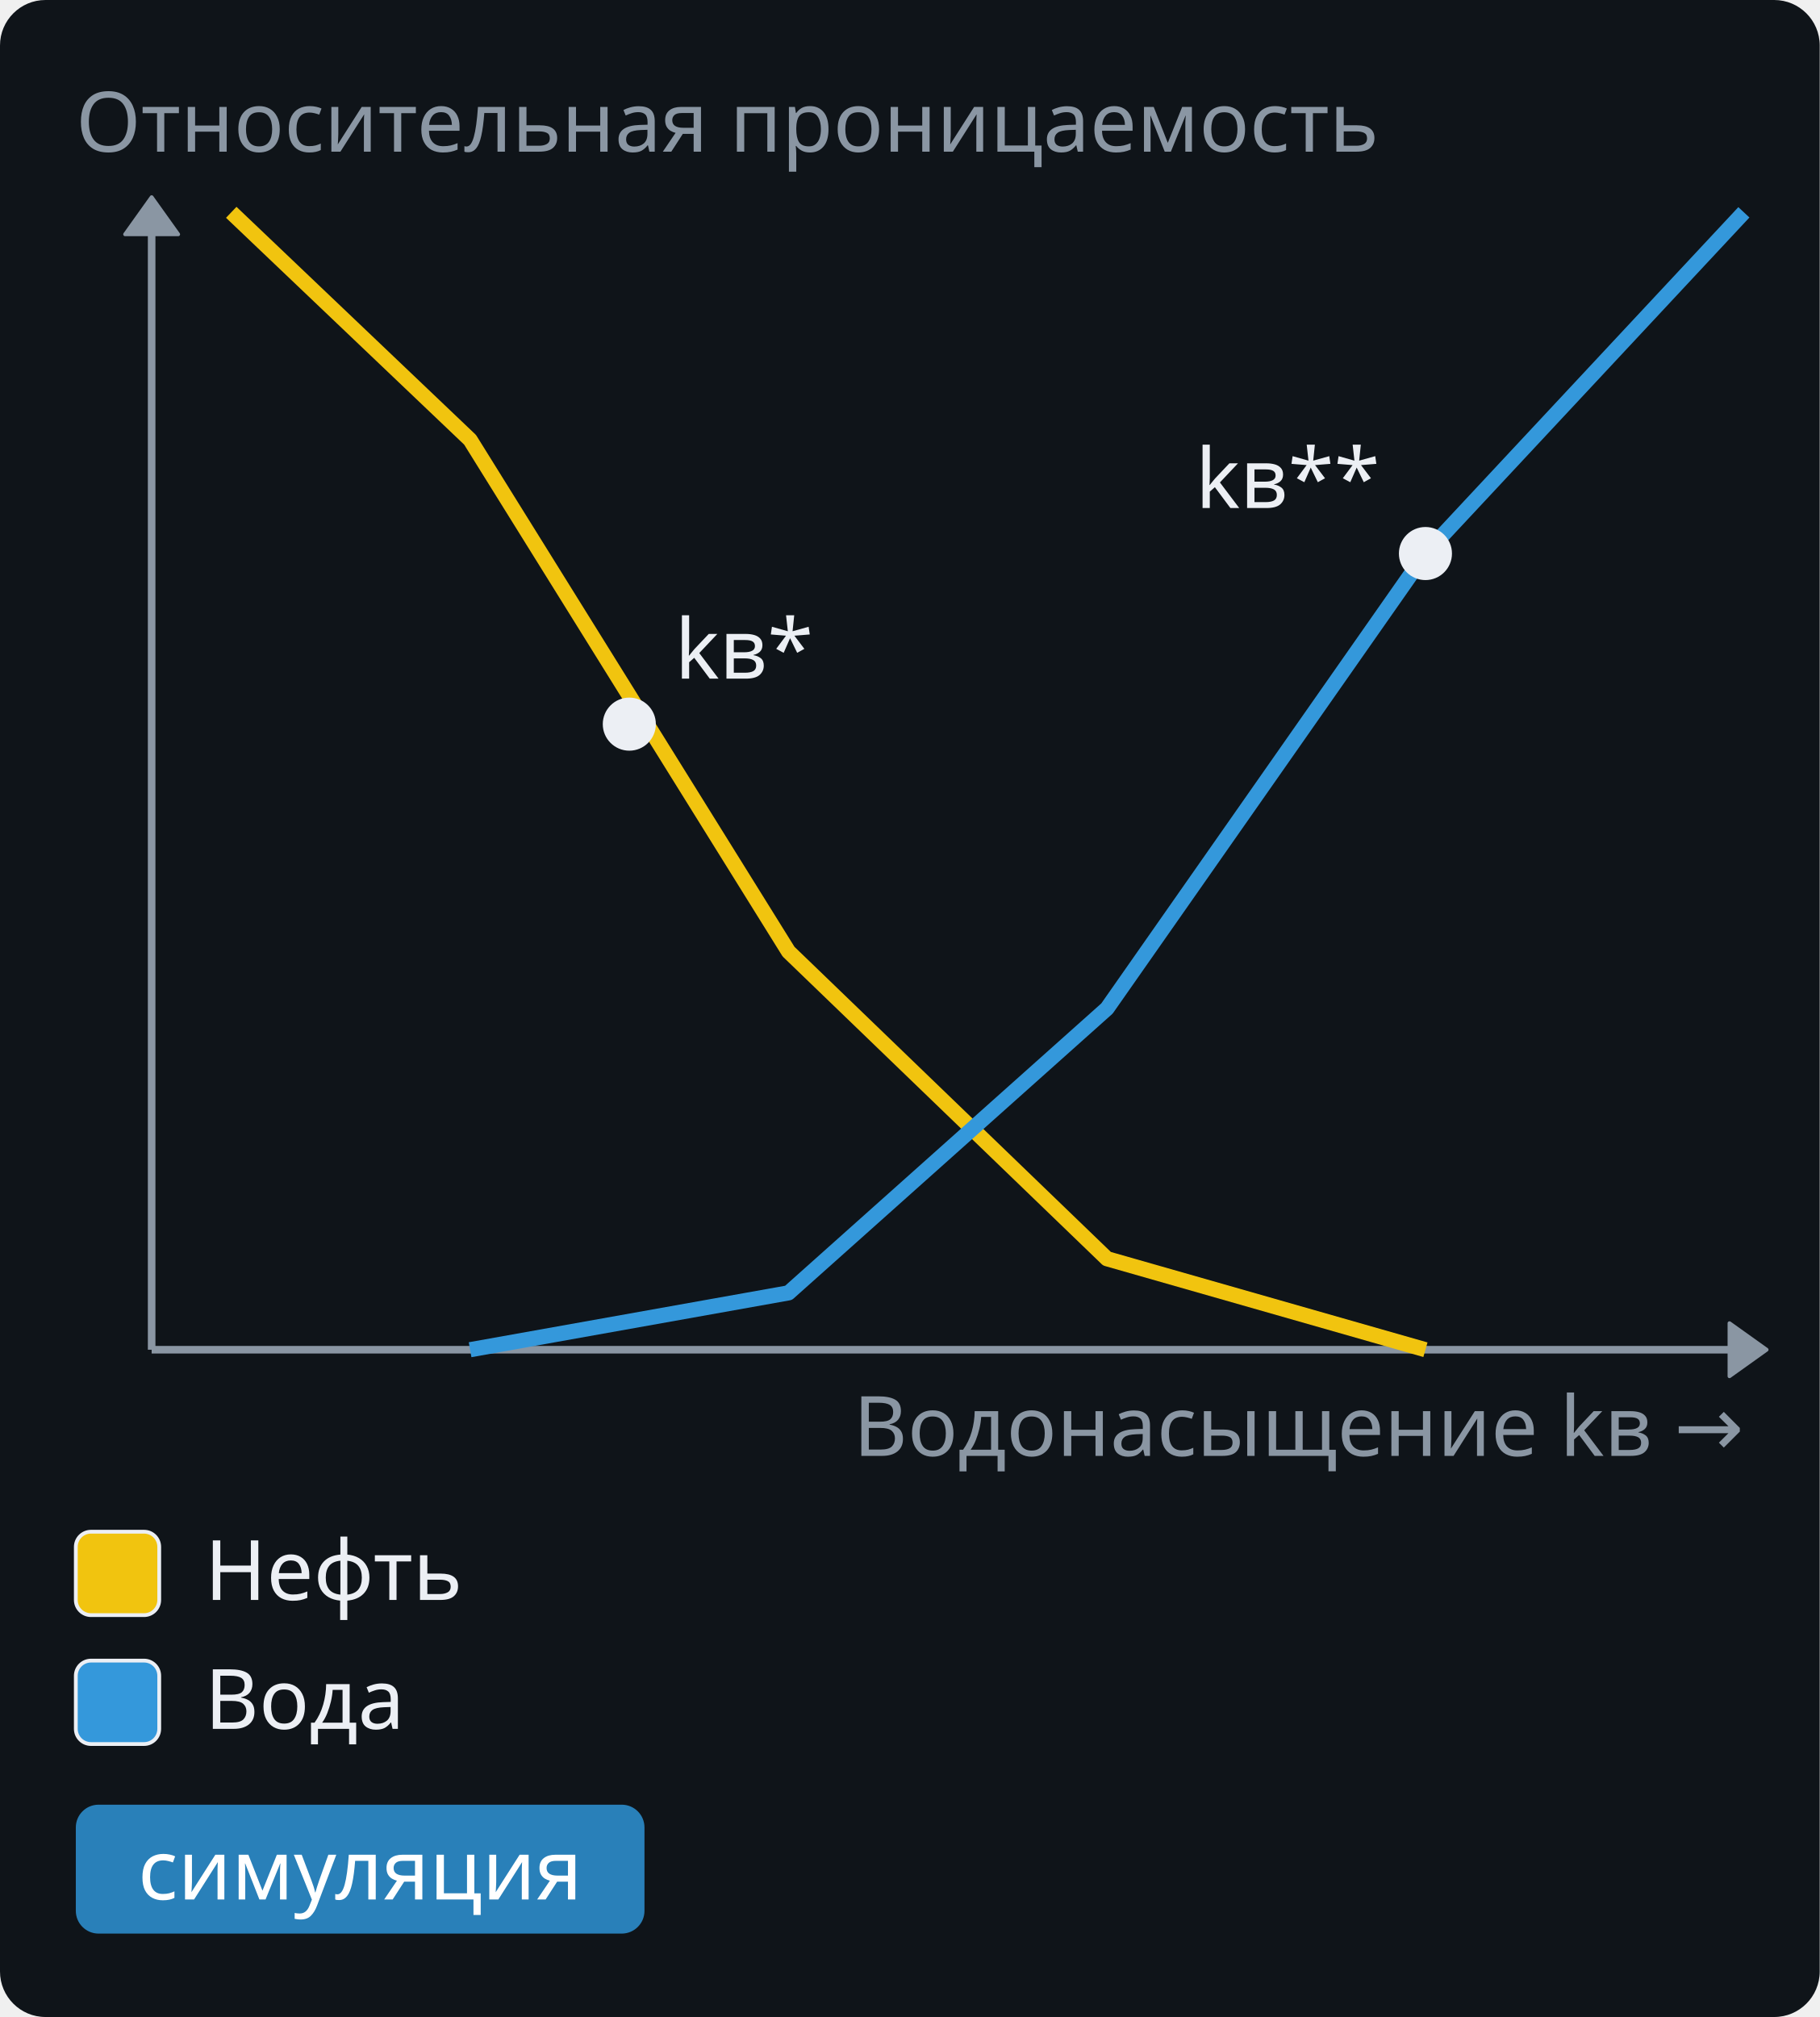
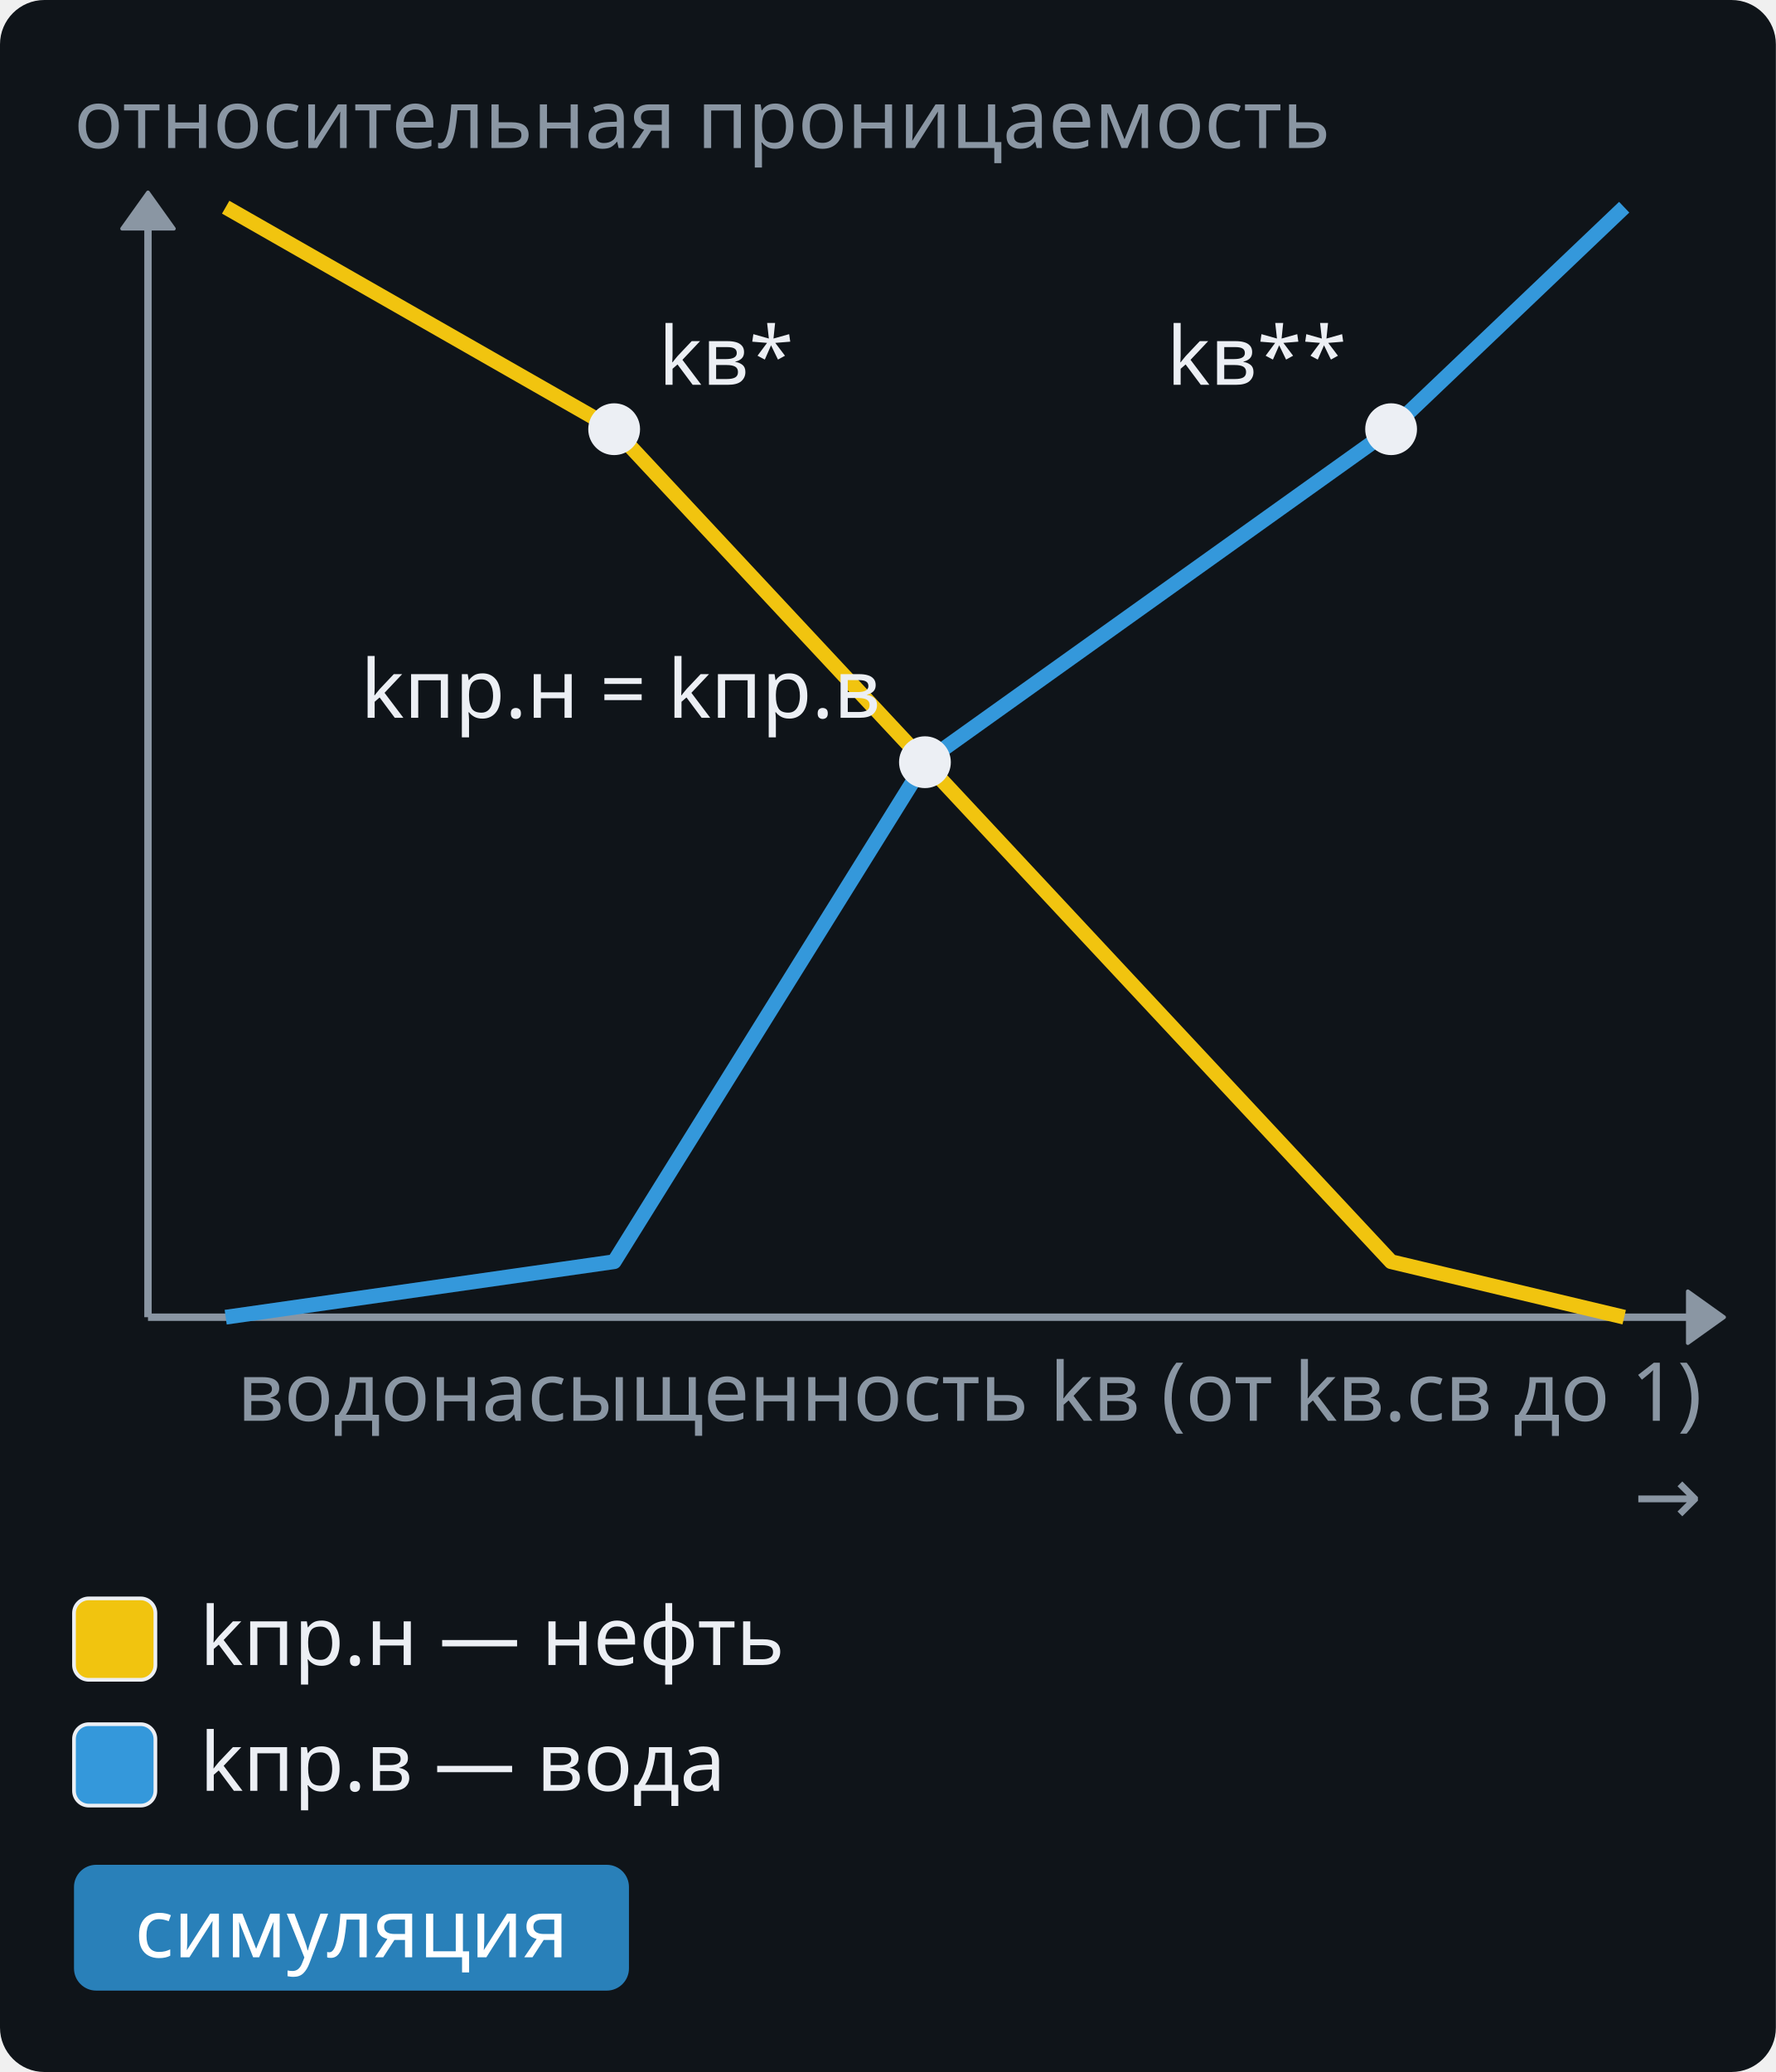
- <svg xmlns="http://www.w3.org/2000/svg" viewBox="0 0 480 532" width="480" height="532" font-family="Segoe UI, sans-serif" role="img">
-   <rect x="0.0" y="0.0" width="480.0" height="532.0" rx="12" fill="#0F1419" stroke="none" />
-   <text x="20.0" y="40.0" fill="#8A96A3" font-size="22" font-weight="400" text-anchor="start">Относительная проницаемость</text>
+ <svg xmlns="http://www.w3.org/2000/svg" viewBox="0 0 480 560" width="480" height="560" font-family="Segoe UI, sans-serif" role="img">
+   <rect x="0.0" y="0.0" width="480.0" height="560.0" rx="12" fill="#0F1419" stroke="none" />
+   <text x="20.0" y="40.0" fill="#8A96A3" font-size="22" font-weight="400" text-anchor="start">относительная проницаемость</text>
  <line x1="40.0" y1="356.0" x2="40.0" y2="61.8" stroke="#8A96A3" stroke-width="2" />
  <path d="M40.0,52.0 L47.0,61.8 L33.0,61.8 Z" fill="#8A96A3" stroke="#8A96A3" stroke-width="1" stroke-linejoin="round" />
  <line x1="40.0" y1="356.0" x2="456.2" y2="356.0" stroke="#8A96A3" stroke-width="2" />
  <path d="M466.0,356.0 L456.2,363.0 L456.2,349.0 Z" fill="#8A96A3" stroke="#8A96A3" stroke-width="1" stroke-linejoin="round" />
-   <path d="M61.0,56.0 L124.0,116.0 L208.0,251.0 L292.0,332.0 L376.0,356.0" fill="none" stroke="#F1C40F" stroke-width="4" stroke-linejoin="round" />
-   <path d="M124.0,356.0 L208.0,341.0 L292.0,266.0 L376.0,146.0 L460.0,56.0" fill="none" stroke="#3498DB" stroke-width="4" stroke-linejoin="round" />
-   <circle cx="166.0" cy="191.0" r="7" fill="#ECEFF4" />
-   <text x="178.0" y="179.0" fill="#ECEFF4" font-size="22" font-weight="400" text-anchor="start">kв*</text>
-   <circle cx="376.0" cy="146.0" r="7" fill="#ECEFF4" />
-   <text x="364.0" y="134.0" fill="#ECEFF4" font-size="22" font-weight="400" text-anchor="end">kв**</text>
-   <text x="460.0" y="384.0" fill="#8A96A3" font-size="22" font-weight="400" text-anchor="end">Водонасыщение kв →</text>
-   <rect x="20.0" y="404.0" width="22.0" height="22.0" rx="4" fill="#F1C40F" stroke="#ECEFF4" />
-   <text x="54.0" y="422.0" fill="#ECEFF4" font-size="22" font-weight="400" text-anchor="start">Нефть</text>
-   <rect x="20.0" y="438.0" width="22.0" height="22.0" rx="4" fill="#3498DB" stroke="#ECEFF4" />
-   <text x="54.0" y="456.0" fill="#ECEFF4" font-size="22" font-weight="400" text-anchor="start">Вода</text>
-   <rect x="20.0" y="476.0" width="150.0" height="34.0" rx="6" fill="#2980B9" stroke="none" />
-   <text x="95.0" y="501.0" fill="#FFFFFF" font-size="22" font-weight="400" text-anchor="middle">симуляция</text>
+   <path d="M61.0,56.0 L166.0,116.0 L250.0,206.0 L376.0,341.0 L439.0,356.0" fill="none" stroke="#F1C40F" stroke-width="4" stroke-linejoin="round" />
+   <path d="M61.0,356.0 L166.0,341.0 L250.0,206.0 L376.0,116.0 L439.0,56.0" fill="none" stroke="#3498DB" stroke-width="4" stroke-linejoin="round" />
+   <circle cx="166.0" cy="116.0" r="7" fill="#ECEFF4" />
+   <text x="178.0" y="104.0" fill="#ECEFF4" font-size="22" font-weight="400" text-anchor="start">kв*</text>
+   <circle cx="376.0" cy="116.0" r="7" fill="#ECEFF4" />
+   <text x="364.0" y="104.0" fill="#ECEFF4" font-size="22" font-weight="400" text-anchor="end">kв**</text>
+   <circle cx="250.0" cy="206.0" r="7" fill="#ECEFF4" />
+   <text x="238.0" y="194.0" fill="#ECEFF4" font-size="22" font-weight="400" text-anchor="end">kпр.н = kпр.в</text>
+   <text x="460.0" y="384.0" fill="#8A96A3" font-size="22" font-weight="400" text-anchor="end">водонасыщенность kв (от kв.св до 1)</text>
+   <text x="460.0" y="412.0" fill="#8A96A3" font-size="22" font-weight="400" text-anchor="end">→</text>
+   <rect x="20.0" y="432.0" width="22.0" height="22.0" rx="4" fill="#F1C40F" stroke="#ECEFF4" />
+   <text x="54.0" y="450.0" fill="#ECEFF4" font-size="22" font-weight="400" text-anchor="start">kпр.н — нефть</text>
+   <rect x="20.0" y="466.0" width="22.0" height="22.0" rx="4" fill="#3498DB" stroke="#ECEFF4" />
+   <text x="54.0" y="484.0" fill="#ECEFF4" font-size="22" font-weight="400" text-anchor="start">kпр.в — вода</text>
+   <rect x="20.0" y="504.0" width="150.0" height="34.0" rx="6" fill="#2980B9" stroke="none" />
+   <text x="95.0" y="529.0" fill="#FFFFFF" font-size="22" font-weight="400" text-anchor="middle">симуляция</text>
</svg>
